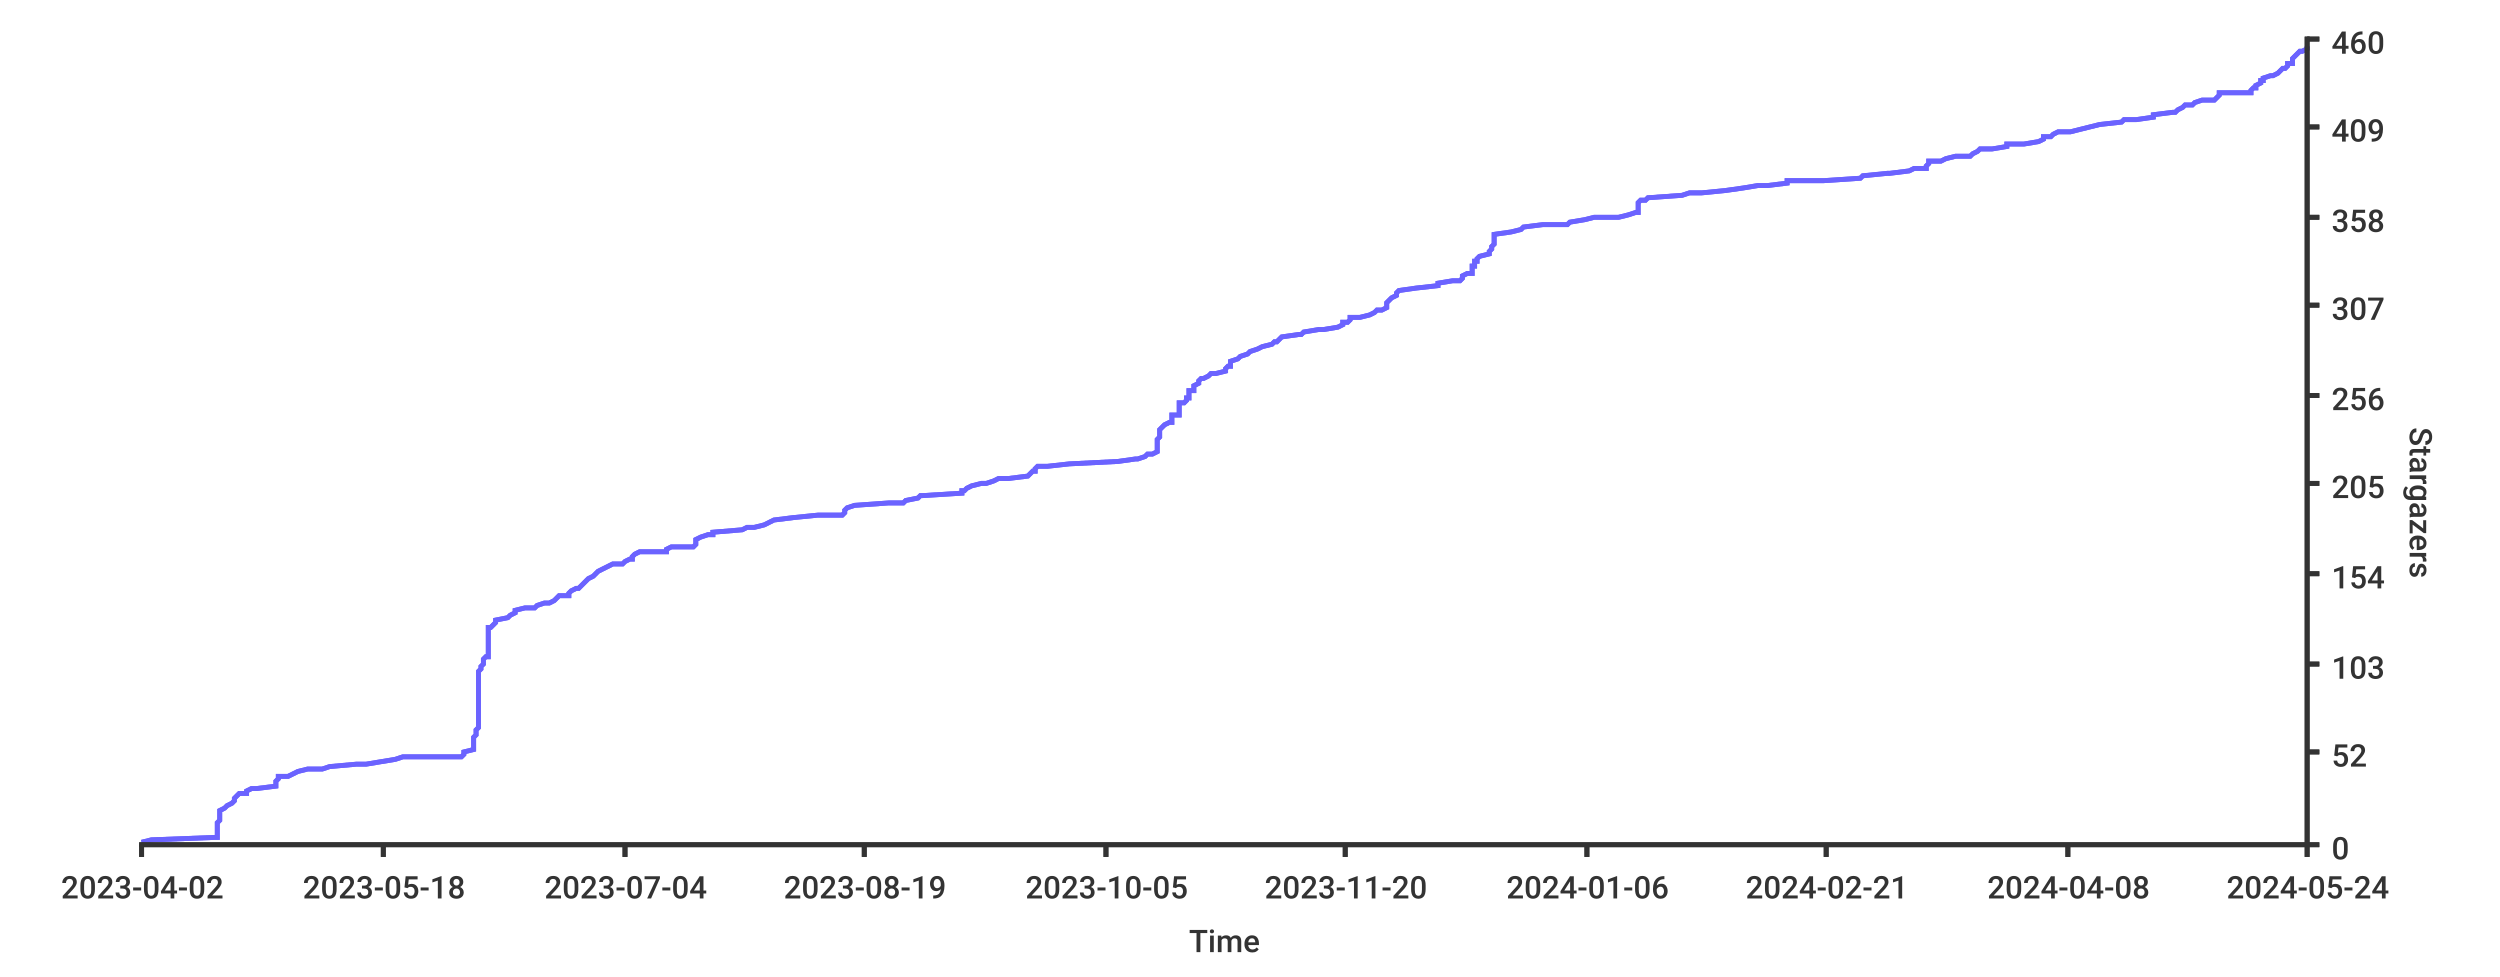
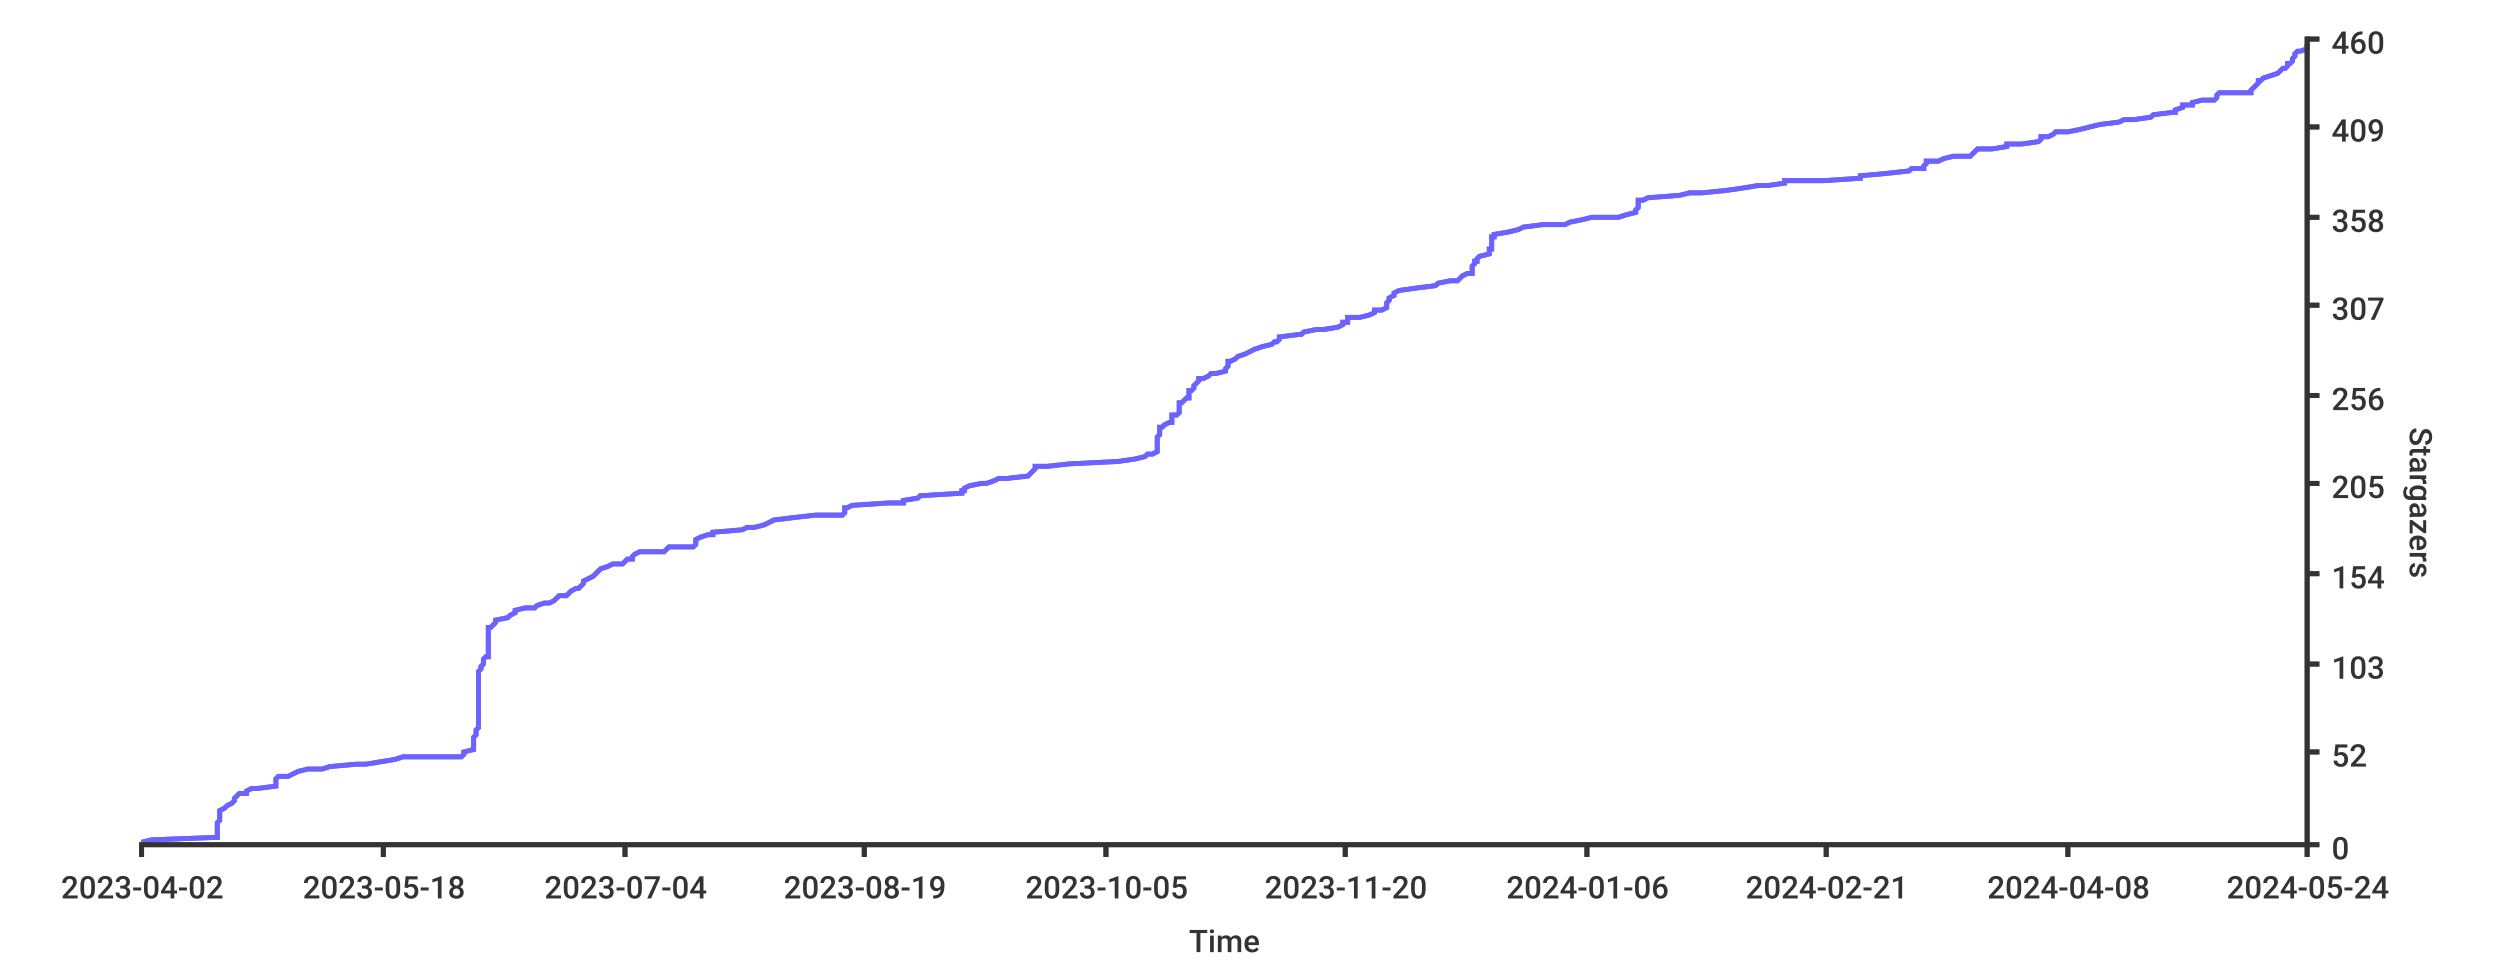
- <svg xmlns="http://www.w3.org/2000/svg" height="400px" width="1024px">
+ <svg xmlns="http://www.w3.org/2000/svg" width="1024px" height="400px">
  <style type="text/css">
path { fill: none; stroke: rgb(51,51,51); }
path.series { stroke: #6b63ff; }
rect.background { fill: rgb(255,255,255); stroke: none; }

text {
	stroke-width: 0;
	stroke: none;
	fill: rgba(51,51,51,1.0);
	font-size: 12.8px;
	font-family: 'Roboto Medium', sans-serif;
}
</style>
  <rect x="0" y="0" width="1024px" height="400px" class="background" rx="8" />
-   <rect y="0" width="1024px" height="400px" class="background" rx="8" x="0" />
-   <path d="M 58 345 L 62 344 L 88 343 L 89 343 L 89 342 L 89 341 L 89 340 L 89 340 L 89 339 L 89 338 L 89 338 L 89 337 L 90 336 L 90 335 L 90 335 L 90 334 L 90 333 L 90 333 L 90 332 L 92 331 L 93 330 L 93 330 L 95 329 L 96 328 L 96 328 L 96 327 L 97 326 L 98 325 L 101 325 L 101 324 L 103 323 L 105 323 L 113 322 L 113 321 L 113 320 L 113 320 L 114 319 L 114 318 L 118 318 L 120 317 L 122 316 L 126 315 L 132 315 L 135 314 L 146 313 L 150 313 L 156 312 L 162 311 L 165 310 L 189 310 L 190 309 L 190 308 L 194 307 L 194 307 L 194 306 L 194 305 L 194 305 L 194 304 L 194 303 L 194 302 L 194 302 L 195 301 L 195 300 L 195 300 L 195 299 L 196 298 L 196 297 L 196 297 L 196 296 L 196 295 L 196 295 L 196 294 L 196 293 L 196 292 L 196 292 L 196 291 L 196 290 L 196 290 L 196 289 L 196 288 L 196 287 L 196 287 L 196 286 L 196 285 L 196 285 L 196 284 L 196 283 L 196 282 L 196 282 L 196 281 L 196 280 L 196 280 L 196 279 L 196 278 L 196 277 L 196 277 L 196 276 L 196 275 L 197 274 L 197 274 L 197 273 L 198 272 L 198 272 L 198 271 L 198 270 L 199 269 L 200 269 L 200 268 L 200 267 L 200 267 L 200 266 L 200 265 L 200 264 L 200 264 L 200 263 L 200 262 L 200 262 L 200 261 L 200 260 L 200 259 L 200 259 L 200 258 L 200 257 L 201 257 L 202 256 L 203 255 L 203 254 L 203 254 L 208 253 L 209 252 L 209 252 L 211 251 L 211 250 L 215 249 L 219 249 L 220 248 L 223 247 L 225 247 L 227 246 L 228 245 L 229 244 L 233 244 L 233 243 L 234 242 L 236 241 L 237 241 L 238 240 L 239 239 L 239 239 L 240 238 L 241 237 L 243 236 L 243 236 L 244 235 L 245 234 L 245 234 L 247 233 L 249 232 L 251 231 L 255 231 L 256 230 L 258 229 L 259 229 L 259 228 L 260 227 L 262 226 L 273 226 L 273 225 L 275 224 L 284 224 L 285 223 L 285 222 L 285 221 L 285 221 L 287 220 L 290 219 L 292 219 L 292 218 L 304 217 L 306 216 L 309 216 L 313 215 L 315 214 L 315 214 L 317 213 L 325 212 L 335 211 L 345 211 L 346 210 L 346 209 L 347 208 L 347 208 L 350 207 L 364 206 L 370 206 L 371 205 L 376 204 L 377 203 L 378 203 L 394 202 L 394 201 L 395 201 L 396 200 L 398 199 L 402 198 L 404 198 L 407 197 L 409 196 L 413 196 L 421 195 L 422 194 L 423 193 L 424 193 L 424 192 L 425 191 L 429 191 L 438 190 L 458 189 L 465 188 L 466 188 L 469 187 L 470 186 L 472 186 L 474 185 L 474 184 L 474 183 L 474 183 L 474 182 L 474 181 L 474 181 L 474 180 L 475 179 L 475 178 L 475 178 L 475 177 L 475 176 L 476 175 L 476 175 L 477 174 L 479 173 L 480 173 L 480 172 L 480 171 L 480 170 L 483 170 L 483 169 L 483 168 L 483 168 L 483 167 L 483 166 L 483 165 L 485 165 L 486 164 L 486 163 L 487 163 L 487 162 L 487 161 L 487 160 L 489 160 L 489 159 L 489 158 L 489 158 L 491 157 L 491 156 L 492 155 L 493 155 L 495 154 L 496 153 L 498 153 L 502 152 L 502 151 L 503 150 L 504 150 L 504 149 L 504 148 L 504 148 L 507 147 L 508 146 L 511 145 L 511 145 L 512 144 L 515 143 L 517 142 L 517 142 L 521 141 L 522 140 L 523 140 L 524 139 L 525 138 L 532 137 L 533 137 L 534 136 L 540 135 L 542 135 L 548 134 L 550 133 L 550 132 L 552 132 L 553 131 L 553 130 L 557 130 L 561 129 L 563 128 L 564 127 L 566 127 L 568 126 L 568 125 L 568 125 L 568 124 L 569 123 L 570 122 L 570 122 L 572 121 L 572 120 L 572 120 L 573 119 L 580 118 L 589 117 L 589 117 L 589 116 L 595 115 L 598 115 L 599 114 L 599 113 L 601 112 L 603 112 L 603 111 L 603 110 L 603 109 L 604 109 L 604 108 L 604 107 L 605 107 L 605 106 L 606 105 L 610 104 L 610 104 L 610 103 L 611 102 L 611 102 L 611 101 L 612 100 L 612 99 L 612 99 L 612 98 L 612 97 L 612 97 L 612 96 L 619 95 L 623 94 L 623 94 L 624 93 L 632 92 L 642 92 L 643 91 L 649 90 L 653 89 L 663 89 L 667 88 L 670 87 L 671 87 L 671 86 L 671 85 L 671 84 L 671 84 L 671 83 L 672 82 L 674 82 L 675 81 L 689 80 L 692 79 L 697 79 L 707 78 L 714 77 L 720 76 L 724 76 L 732 75 L 732 74 L 747 74 L 762 73 L 763 72 L 773 71 L 774 71 L 782 70 L 784 69 L 789 69 L 789 68 L 790 67 L 790 66 L 795 66 L 797 65 L 801 64 L 807 64 L 808 63 L 810 62 L 811 61 L 816 61 L 822 60 L 822 59 L 829 59 L 835 58 L 837 57 L 837 56 L 840 56 L 841 55 L 843 54 L 848 54 L 852 53 L 856 52 L 860 51 L 860 51 L 869 50 L 870 49 L 875 49 L 882 48 L 882 47 L 890 46 L 891 46 L 892 45 L 894 44 L 895 43 L 898 43 L 899 42 L 902 41 L 907 41 L 908 40 L 909 39 L 909 38 L 922 38 L 922 37 L 923 36 L 924 36 L 924 35 L 926 34 L 926 33 L 927 33 L 927 32 L 930 31 L 931 31 L 933 30 L 934 29 L 935 28 L 936 28 L 937 27 L 937 26 L 939 26 L 939 25 L 939 24 L 940 23 L 940 23 L 941 22 L 942 21 L 943 21 L 945 20 L 945 19" stroke-width="2" class="series" />
-   <path d="M 58 345 L 62 344 L 88 343 L 89 343 L 89 342 L 89 341 L 89 340 L 89 340 L 89 339 L 89 338 L 89 338 L 89 337 L 90 336 L 90 335 L 90 335 L 90 334 L 90 333 L 90 333 L 90 332 L 92 331 L 93 330 L 93 330 L 95 329 L 96 328 L 96 328 L 96 327 L 97 326 L 98 325 L 101 325 L 101 324 L 103 323 L 105 323 L 113 322 L 113 321 L 113 320 L 113 320 L 114 319 L 114 318 L 118 318 L 120 317 L 122 316 L 126 315 L 132 315 L 135 314 L 146 313 L 150 313 L 156 312 L 162 311 L 165 310 L 189 310 L 190 309 L 190 308 L 194 307 L 194 307 L 194 306 L 194 305 L 194 305 L 194 304 L 194 303 L 194 302 L 194 302 L 195 301 L 195 300 L 195 300 L 195 299 L 196 298 L 196 297 L 196 297 L 196 296 L 196 295 L 196 295 L 196 294 L 196 293 L 196 292 L 196 292 L 196 291 L 196 290 L 196 290 L 196 289 L 196 288 L 196 287 L 196 287 L 196 286 L 196 285 L 196 285 L 196 284 L 196 283 L 196 282 L 196 282 L 196 281 L 196 280 L 196 280 L 196 279 L 196 278 L 196 277 L 196 277 L 196 276 L 196 275 L 197 274 L 197 274 L 197 273 L 198 272 L 198 272 L 198 271 L 198 270 L 199 269 L 200 269 L 200 268 L 200 267 L 200 267 L 200 266 L 200 265 L 200 264 L 200 264 L 200 263 L 200 262 L 200 262 L 200 261 L 200 260 L 200 259 L 200 259 L 200 258 L 200 257 L 201 257 L 202 256 L 203 255 L 203 254 L 203 254 L 208 253 L 209 252 L 209 252 L 211 251 L 211 250 L 215 249 L 219 249 L 220 248 L 223 247 L 225 247 L 227 246 L 228 245 L 229 244 L 233 244 L 233 243 L 234 242 L 236 241 L 237 241 L 238 240 L 239 239 L 239 239 L 240 238 L 241 237 L 243 236 L 243 236 L 244 235 L 245 234 L 245 234 L 247 233 L 249 232 L 251 231 L 255 231 L 256 230 L 258 229 L 259 229 L 259 228 L 260 227 L 262 226 L 273 226 L 273 225 L 275 224 L 284 224 L 285 223 L 285 222 L 285 221 L 285 221 L 287 220 L 290 219 L 292 219 L 292 218 L 304 217 L 306 216 L 309 216 L 313 215 L 315 214 L 315 214 L 317 213 L 325 212 L 335 211 L 345 211 L 346 210 L 346 209 L 347 208 L 347 208 L 350 207 L 364 206 L 370 206 L 371 205 L 376 204 L 377 203 L 378 203 L 394 202 L 394 201 L 395 201 L 396 200 L 398 199 L 402 198 L 404 198 L 407 197 L 409 196 L 413 196 L 421 195 L 422 194 L 423 193 L 424 193 L 424 192 L 425 191 L 429 191 L 438 190 L 458 189 L 465 188 L 466 188 L 469 187 L 470 186 L 472 186 L 474 185 L 474 184 L 474 183 L 474 183 L 474 182 L 474 181 L 474 181 L 474 180 L 475 179 L 475 178 L 475 178 L 475 177 L 475 176 L 476 175 L 476 175 L 477 174 L 479 173 L 480 173 L 480 172 L 480 171 L 480 170 L 483 170 L 483 169 L 483 168 L 483 168 L 483 167 L 483 166 L 483 165 L 485 165 L 486 164 L 486 163 L 487 163 L 487 162 L 487 161 L 487 160 L 489 160 L 489 159 L 489 158 L 489 158 L 491 157 L 491 156 L 492 155 L 493 155 L 495 154 L 496 153 L 498 153 L 502 152 L 502 151 L 503 150 L 504 150 L 504 149 L 504 148 L 504 148 L 507 147 L 508 146 L 511 145 L 511 145 L 512 144 L 515 143 L 517 142 L 517 142 L 521 141 L 522 140 L 523 140 L 524 139 L 525 138 L 532 137 L 533 137 L 534 136 L 540 135 L 542 135 L 548 134 L 550 133 L 550 132 L 552 132 L 553 131 L 553 130 L 557 130 L 561 129 L 563 128 L 564 127 L 566 127 L 568 126 L 568 125 L 568 125 L 568 124 L 569 123 L 570 122 L 570 122 L 572 121 L 572 120 L 572 120 L 573 119 L 580 118 L 589 117 L 589 117 L 589 116 L 595 115 L 598 115 L 599 114 L 599 113 L 601 112 L 603 112 L 603 111 L 603 110 L 603 109 L 604 109 L 604 108 L 604 107 L 605 107 L 605 106 L 606 105 L 610 104 L 610 104 L 610 103 L 611 102 L 611 102 L 611 101 L 612 100 L 612 99 L 612 99 L 612 98 L 612 97 L 612 97 L 612 96 L 619 95 L 623 94 L 623 94 L 624 93 L 632 92 L 642 92 L 643 91 L 649 90 L 653 89 L 663 89 L 667 88 L 670 87 L 671 87 L 671 86 L 671 85 L 671 84 L 671 84 L 671 83 L 672 82 L 674 82 L 675 81 L 689 80 L 692 79 L 697 79 L 707 78 L 714 77 L 720 76 L 724 76 L 732 75 L 732 74 L 747 74 L 762 73 L 763 72 L 773 71 L 774 71 L 782 70 L 784 69 L 789 69 L 789 68 L 790 67 L 790 66 L 795 66 L 797 65 L 801 64 L 807 64 L 808 63 L 810 62 L 811 61 L 816 61 L 822 60 L 822 59 L 829 59 L 835 58 L 837 57 L 837 56 L 840 56 L 841 55 L 843 54 L 848 54 L 852 53 L 856 52 L 860 51 L 860 51 L 869 50 L 870 49 L 875 49 L 882 48 L 882 47 L 890 46 L 891 46 L 892 45 L 894 44 L 895 43 L 898 43 L 899 42 L 902 41 L 907 41 L 908 40 L 909 39 L 909 38 L 922 38 L 922 37 L 923 36 L 924 36 L 924 35 L 926 34 L 926 33 L 927 33 L 927 32 L 930 31 L 931 31 L 933 30 L 934 29 L 935 28 L 936 28 L 937 27 L 937 26 L 939 26 L 939 25 L 939 24 L 940 23 L 940 23 L 941 22 L 942 21 L 943 21 L 945 20 L 945 19" stroke-width="2" class="series" />
+   <rect x="0" y="0" width="1024px" height="400px" class="background" rx="8" />
+   <path class="series" d="M 58 345 L 62 344 L 88 343 L 89 343 L 89 342 L 89 341 L 89 340 L 89 340 L 89 339 L 89 338 L 89 338 L 89 337 L 90 336 L 90 335 L 90 335 L 90 334 L 90 333 L 90 333 L 90 332 L 92 331 L 93 330 L 93 330 L 95 329 L 96 328 L 96 328 L 96 327 L 97 326 L 98 325 L 101 325 L 101 324 L 103 323 L 105 323 L 113 322 L 113 321 L 113 320 L 113 320 L 113 319 L 114 318 L 118 318 L 120 317 L 122 316 L 126 315 L 132 315 L 135 314 L 146 313 L 150 313 L 156 312 L 162 311 L 165 310 L 189 310 L 190 309 L 190 308 L 194 307 L 194 307 L 194 306 L 194 305 L 194 305 L 194 304 L 194 303 L 194 302 L 194 302 L 195 301 L 195 300 L 195 300 L 195 299 L 196 298 L 196 297 L 196 297 L 196 296 L 196 295 L 196 295 L 196 294 L 196 293 L 196 292 L 196 292 L 196 291 L 196 290 L 196 290 L 196 289 L 196 288 L 196 287 L 196 287 L 196 286 L 196 285 L 196 285 L 196 284 L 196 283 L 196 282 L 196 282 L 196 281 L 196 280 L 196 280 L 196 279 L 196 278 L 196 277 L 196 277 L 196 276 L 196 275 L 197 274 L 197 274 L 197 273 L 198 272 L 198 272 L 198 271 L 198 270 L 199 269 L 200 269 L 200 268 L 200 267 L 200 267 L 200 266 L 200 265 L 200 264 L 200 264 L 200 263 L 200 262 L 200 262 L 200 261 L 200 260 L 200 259 L 200 259 L 200 258 L 200 257 L 201 257 L 202 256 L 203 255 L 203 254 L 203 254 L 208 253 L 209 252 L 209 252 L 211 251 L 211 250 L 215 249 L 219 249 L 220 248 L 223 247 L 225 247 L 227 246 L 228 245 L 229 244 L 232 244 L 233 243 L 234 242 L 236 241 L 237 241 L 238 240 L 239 239 L 239 239 L 239 238 L 241 237 L 243 236 L 243 236 L 244 235 L 245 234 L 245 234 L 246 233 L 249 232 L 251 231 L 255 231 L 256 230 L 257 229 L 259 229 L 259 228 L 260 227 L 262 226 L 272 226 L 273 225 L 274 224 L 284 224 L 285 223 L 285 222 L 285 221 L 285 221 L 287 220 L 290 219 L 292 219 L 292 218 L 304 217 L 306 216 L 309 216 L 313 215 L 315 214 L 315 214 L 317 213 L 325 212 L 334 211 L 345 211 L 346 210 L 346 209 L 346 208 L 347 208 L 349 207 L 364 206 L 370 206 L 370 205 L 376 204 L 377 203 L 378 203 L 394 202 L 394 201 L 395 201 L 395 200 L 397 199 L 402 198 L 404 198 L 407 197 L 409 196 L 412 196 L 421 195 L 422 194 L 423 193 L 423 193 L 424 192 L 424 191 L 429 191 L 438 190 L 458 189 L 465 188 L 465 188 L 469 187 L 470 186 L 472 186 L 474 185 L 474 184 L 474 183 L 474 183 L 474 182 L 474 181 L 474 181 L 474 180 L 474 179 L 475 178 L 475 178 L 475 177 L 475 176 L 475 175 L 476 175 L 477 174 L 479 173 L 480 173 L 480 172 L 480 171 L 480 170 L 482 170 L 483 169 L 483 168 L 483 168 L 483 167 L 483 166 L 483 165 L 484 165 L 485 164 L 486 163 L 487 163 L 487 162 L 487 161 L 487 160 L 488 160 L 489 159 L 489 158 L 489 158 L 490 157 L 491 156 L 491 155 L 493 155 L 495 154 L 496 153 L 498 153 L 502 152 L 502 151 L 503 150 L 503 150 L 503 149 L 503 148 L 504 148 L 506 147 L 507 146 L 510 145 L 510 145 L 512 144 L 514 143 L 517 142 L 517 142 L 521 141 L 522 140 L 523 140 L 524 139 L 524 138 L 532 137 L 533 137 L 534 136 L 539 135 L 542 135 L 548 134 L 550 133 L 550 132 L 552 132 L 552 131 L 552 130 L 557 130 L 561 129 L 563 128 L 563 127 L 566 127 L 568 126 L 568 125 L 568 125 L 568 124 L 569 123 L 569 122 L 569 122 L 571 121 L 571 120 L 571 120 L 573 119 L 580 118 L 588 117 L 588 117 L 589 116 L 594 115 L 597 115 L 598 114 L 599 113 L 601 112 L 603 112 L 603 111 L 603 110 L 603 109 L 603 109 L 604 108 L 604 107 L 605 107 L 605 106 L 606 105 L 610 104 L 610 104 L 610 103 L 610 102 L 611 102 L 611 101 L 611 100 L 611 99 L 611 99 L 611 98 L 611 97 L 612 97 L 612 96 L 618 95 L 622 94 L 622 94 L 624 93 L 632 92 L 641 92 L 643 91 L 648 90 L 652 89 L 663 89 L 666 88 L 670 87 L 670 87 L 670 86 L 671 85 L 671 84 L 671 84 L 671 83 L 671 82 L 673 82 L 675 81 L 688 80 L 692 79 L 697 79 L 707 78 L 714 77 L 720 76 L 724 76 L 731 75 L 731 74 L 747 74 L 762 73 L 762 72 L 773 71 L 773 71 L 782 70 L 783 69 L 788 69 L 788 68 L 789 67 L 789 66 L 794 66 L 796 65 L 800 64 L 807 64 L 808 63 L 809 62 L 810 61 L 816 61 L 822 60 L 822 59 L 828 59 L 835 58 L 836 57 L 836 56 L 839 56 L 841 55 L 842 54 L 847 54 L 852 53 L 856 52 L 860 51 L 860 51 L 868 50 L 870 49 L 874 49 L 881 48 L 882 47 L 890 46 L 891 46 L 891 45 L 894 44 L 894 43 L 898 43 L 898 42 L 902 41 L 907 41 L 908 40 L 908 39 L 909 38 L 922 38 L 922 37 L 923 36 L 923 36 L 924 35 L 925 34 L 925 33 L 926 33 L 927 32 L 930 31 L 930 31 L 933 30 L 934 29 L 935 28 L 936 28 L 937 27 L 937 26 L 938 26 L 939 25 L 939 24 L 940 23 L 940 23 L 940 22 L 941 21 L 942 21 L 945 20 L 945 19 L 945 18" stroke-width="2" />
+   <path stroke-width="2" class="series" d="M 58 345 L 62 344 L 88 343 L 89 343 L 89 342 L 89 341 L 89 340 L 89 340 L 89 339 L 89 338 L 89 338 L 89 337 L 90 336 L 90 335 L 90 335 L 90 334 L 90 333 L 90 333 L 90 332 L 92 331 L 93 330 L 93 330 L 95 329 L 96 328 L 96 328 L 96 327 L 97 326 L 98 325 L 101 325 L 101 324 L 103 323 L 105 323 L 113 322 L 113 321 L 113 320 L 113 320 L 113 319 L 114 318 L 118 318 L 120 317 L 122 316 L 126 315 L 132 315 L 135 314 L 146 313 L 150 313 L 156 312 L 162 311 L 165 310 L 189 310 L 190 309 L 190 308 L 194 307 L 194 307 L 194 306 L 194 305 L 194 305 L 194 304 L 194 303 L 194 302 L 194 302 L 195 301 L 195 300 L 195 300 L 195 299 L 196 298 L 196 297 L 196 297 L 196 296 L 196 295 L 196 295 L 196 294 L 196 293 L 196 292 L 196 292 L 196 291 L 196 290 L 196 290 L 196 289 L 196 288 L 196 287 L 196 287 L 196 286 L 196 285 L 196 285 L 196 284 L 196 283 L 196 282 L 196 282 L 196 281 L 196 280 L 196 280 L 196 279 L 196 278 L 196 277 L 196 277 L 196 276 L 196 275 L 197 274 L 197 274 L 197 273 L 198 272 L 198 272 L 198 271 L 198 270 L 199 269 L 200 269 L 200 268 L 200 267 L 200 267 L 200 266 L 200 265 L 200 264 L 200 264 L 200 263 L 200 262 L 200 262 L 200 261 L 200 260 L 200 259 L 200 259 L 200 258 L 200 257 L 201 257 L 202 256 L 203 255 L 203 254 L 203 254 L 208 253 L 209 252 L 209 252 L 211 251 L 211 250 L 215 249 L 219 249 L 220 248 L 223 247 L 225 247 L 227 246 L 228 245 L 229 244 L 232 244 L 233 243 L 234 242 L 236 241 L 237 241 L 238 240 L 239 239 L 239 239 L 239 238 L 241 237 L 243 236 L 243 236 L 244 235 L 245 234 L 245 234 L 246 233 L 249 232 L 251 231 L 255 231 L 256 230 L 257 229 L 259 229 L 259 228 L 260 227 L 262 226 L 272 226 L 273 225 L 274 224 L 284 224 L 285 223 L 285 222 L 285 221 L 285 221 L 287 220 L 290 219 L 292 219 L 292 218 L 304 217 L 306 216 L 309 216 L 313 215 L 315 214 L 315 214 L 317 213 L 325 212 L 334 211 L 345 211 L 346 210 L 346 209 L 346 208 L 347 208 L 349 207 L 364 206 L 370 206 L 370 205 L 376 204 L 377 203 L 378 203 L 394 202 L 394 201 L 395 201 L 395 200 L 397 199 L 402 198 L 404 198 L 407 197 L 409 196 L 412 196 L 421 195 L 422 194 L 423 193 L 423 193 L 424 192 L 424 191 L 429 191 L 438 190 L 458 189 L 465 188 L 465 188 L 469 187 L 470 186 L 472 186 L 474 185 L 474 184 L 474 183 L 474 183 L 474 182 L 474 181 L 474 181 L 474 180 L 474 179 L 475 178 L 475 178 L 475 177 L 475 176 L 475 175 L 476 175 L 477 174 L 479 173 L 480 173 L 480 172 L 480 171 L 480 170 L 482 170 L 483 169 L 483 168 L 483 168 L 483 167 L 483 166 L 483 165 L 484 165 L 485 164 L 486 163 L 487 163 L 487 162 L 487 161 L 487 160 L 488 160 L 489 159 L 489 158 L 489 158 L 490 157 L 491 156 L 491 155 L 493 155 L 495 154 L 496 153 L 498 153 L 502 152 L 502 151 L 503 150 L 503 150 L 503 149 L 503 148 L 504 148 L 506 147 L 507 146 L 510 145 L 510 145 L 512 144 L 514 143 L 517 142 L 517 142 L 521 141 L 522 140 L 523 140 L 524 139 L 524 138 L 532 137 L 533 137 L 534 136 L 539 135 L 542 135 L 548 134 L 550 133 L 550 132 L 552 132 L 552 131 L 552 130 L 557 130 L 561 129 L 563 128 L 563 127 L 566 127 L 568 126 L 568 125 L 568 125 L 568 124 L 569 123 L 569 122 L 569 122 L 571 121 L 571 120 L 571 120 L 573 119 L 580 118 L 588 117 L 588 117 L 589 116 L 594 115 L 597 115 L 598 114 L 599 113 L 601 112 L 603 112 L 603 111 L 603 110 L 603 109 L 603 109 L 604 108 L 604 107 L 605 107 L 605 106 L 606 105 L 610 104 L 610 104 L 610 103 L 610 102 L 611 102 L 611 101 L 611 100 L 611 99 L 611 99 L 611 98 L 611 97 L 612 97 L 612 96 L 618 95 L 622 94 L 622 94 L 624 93 L 632 92 L 641 92 L 643 91 L 648 90 L 652 89 L 663 89 L 666 88 L 670 87 L 670 87 L 670 86 L 671 85 L 671 84 L 671 84 L 671 83 L 671 82 L 673 82 L 675 81 L 688 80 L 692 79 L 697 79 L 707 78 L 714 77 L 720 76 L 724 76 L 731 75 L 731 74 L 747 74 L 762 73 L 762 72 L 773 71 L 773 71 L 782 70 L 783 69 L 788 69 L 788 68 L 789 67 L 789 66 L 794 66 L 796 65 L 800 64 L 807 64 L 808 63 L 809 62 L 810 61 L 816 61 L 822 60 L 822 59 L 828 59 L 835 58 L 836 57 L 836 56 L 839 56 L 841 55 L 842 54 L 847 54 L 852 53 L 856 52 L 860 51 L 860 51 L 868 50 L 870 49 L 874 49 L 881 48 L 882 47 L 890 46 L 891 46 L 891 45 L 894 44 L 894 43 L 898 43 L 898 42 L 902 41 L 907 41 L 908 40 L 908 39 L 909 38 L 922 38 L 922 37 L 923 36 L 923 36 L 924 35 L 925 34 L 925 33 L 926 33 L 927 32 L 930 31 L 930 31 L 933 30 L 934 29 L 935 28 L 936 28 L 937 27 L 937 26 L 938 26 L 939 25 L 939 24 L 940 23 L 940 23 L 940 22 L 941 21 L 942 21 L 945 20 L 945 19 L 945 18" />
  <path stroke-width="2" d="M 945 346 L 945 15" />
  <path stroke-width="2" d="M 945 346 L 945 15" />
  <path d="M 945 346 L 950 346" stroke-width="2" />
  <path stroke-width="2" d="M 945 346 L 950 346" />
  <text x="955" y="352">0</text>
-   <path stroke-width="2" d="M 945 308 L 950 308" />
+   <path d="M 945 308 L 950 308" stroke-width="2" />
  <path stroke-width="2" d="M 945 308 L 950 308" />
  <text x="955" y="314">52</text>
  <path stroke-width="2" d="M 945 272 L 950 272" />
  <path stroke-width="2" d="M 945 272 L 950 272" />
-   <text x="955" y="278">103</text>
+   <text y="278" x="955">103</text>
  <path stroke-width="2" d="M 945 235 L 950 235" />
  <path stroke-width="2" d="M 945 235 L 950 235" />
  <text x="955" y="241">154</text>
-   <path stroke-width="2" d="M 945 198 L 950 198" />
-   <path stroke-width="2" d="M 945 198 L 950 198" />
+   <path d="M 945 198 L 950 198" stroke-width="2" />
+   <path d="M 945 198 L 950 198" stroke-width="2" />
  <text x="955" y="204">205</text>
+   <path d="M 945 162 L 950 162" stroke-width="2" />
  <path stroke-width="2" d="M 945 162 L 950 162" />
-   <path d="M 945 162 L 950 162" stroke-width="2" />
  <text x="955" y="168">256</text>
  <path stroke-width="2" d="M 945 125 L 950 125" />
  <path stroke-width="2" d="M 945 125 L 950 125" />
  <text x="955" y="131">307</text>
-   <path stroke-width="2" d="M 945 89 L 950 89" />
+   <path d="M 945 89 L 950 89" stroke-width="2" />
  <path stroke-width="2" d="M 945 89 L 950 89" />
  <text x="955" y="95">358</text>
  <path d="M 945 52 L 950 52" stroke-width="2" />
  <path stroke-width="2" d="M 945 52 L 950 52" />
  <text x="955" y="58">409</text>
  <path stroke-width="2" d="M 945 16 L 950 16" />
  <path stroke-width="2" d="M 945 16 L 950 16" />
  <text x="955" y="22">460</text>
  <text x="987" y="175" transform="rotate(90.00,987,175)">Stargazers</text>
  <path stroke-width="2" d="M 57 346 L 945 346" />
  <path stroke-width="2" d="M 57 346 L 945 346" />
  <path stroke-width="2" d="M 58 346 L 58 351" />
  <path stroke-width="2" d="M 58 346 L 58 351" />
  <text x="25" y="368">2023-04-02</text>
  <path stroke-width="2" d="M 157 346 L 157 351" />
-   <path d="M 157 346 L 157 351" stroke-width="2" />
+   <path stroke-width="2" d="M 157 346 L 157 351" />
  <text x="124" y="368">2023-05-18</text>
  <path stroke-width="2" d="M 256 346 L 256 351" />
  <path stroke-width="2" d="M 256 346 L 256 351" />
  <text x="223" y="368">2023-07-04</text>
-   <path d="M 354 346 L 354 351" stroke-width="2" />
-   <path d="M 354 346 L 354 351" stroke-width="2" />
+   <path stroke-width="2" d="M 354 346 L 354 351" />
+   <path stroke-width="2" d="M 354 346 L 354 351" />
  <text x="321" y="368">2023-08-19</text>
  <path stroke-width="2" d="M 453 346 L 453 351" />
  <path stroke-width="2" d="M 453 346 L 453 351" />
  <text x="420" y="368">2023-10-05</text>
-   <path d="M 551 346 L 551 351" stroke-width="2" />
+   <path stroke-width="2" d="M 551 346 L 551 351" />
  <path stroke-width="2" d="M 551 346 L 551 351" />
  <text x="518" y="368">2023-11-20</text>
  <path stroke-width="2" d="M 650 346 L 650 351" />
  <path stroke-width="2" d="M 650 346 L 650 351" />
  <text x="617" y="368">2024-01-06</text>
  <path stroke-width="2" d="M 748 346 L 748 351" />
-   <path stroke-width="2" d="M 748 346 L 748 351" />
+   <path d="M 748 346 L 748 351" stroke-width="2" />
  <text x="715" y="368">2024-02-21</text>
  <path stroke-width="2" d="M 847 346 L 847 351" />
  <path stroke-width="2" d="M 847 346 L 847 351" />
  <text x="814" y="368">2024-04-08</text>
  <path stroke-width="2" d="M 945 346 L 945 351" />
-   <path stroke-width="2" d="M 945 346 L 945 351" />
+   <path d="M 945 346 L 945 351" stroke-width="2" />
  <text x="912" y="368">2024-05-24</text>
  <text x="487" y="390">Time</text>
</svg>
